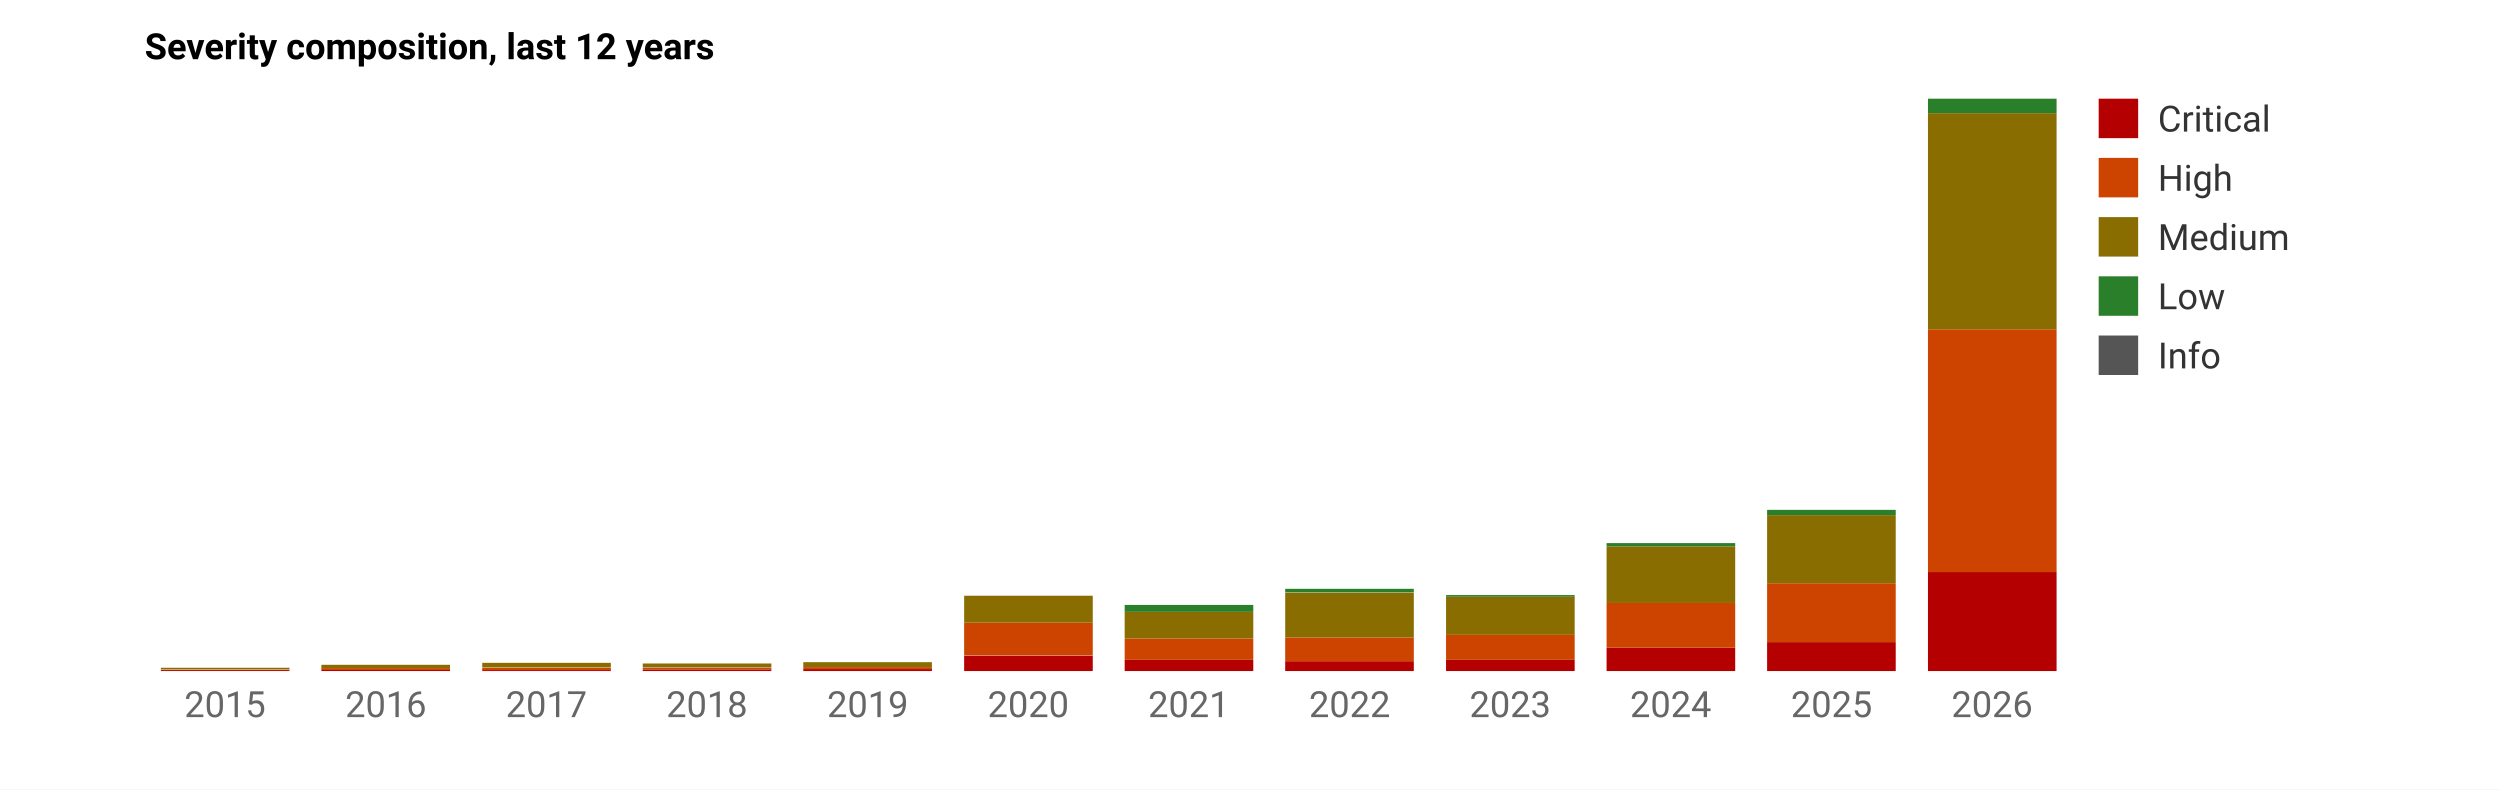
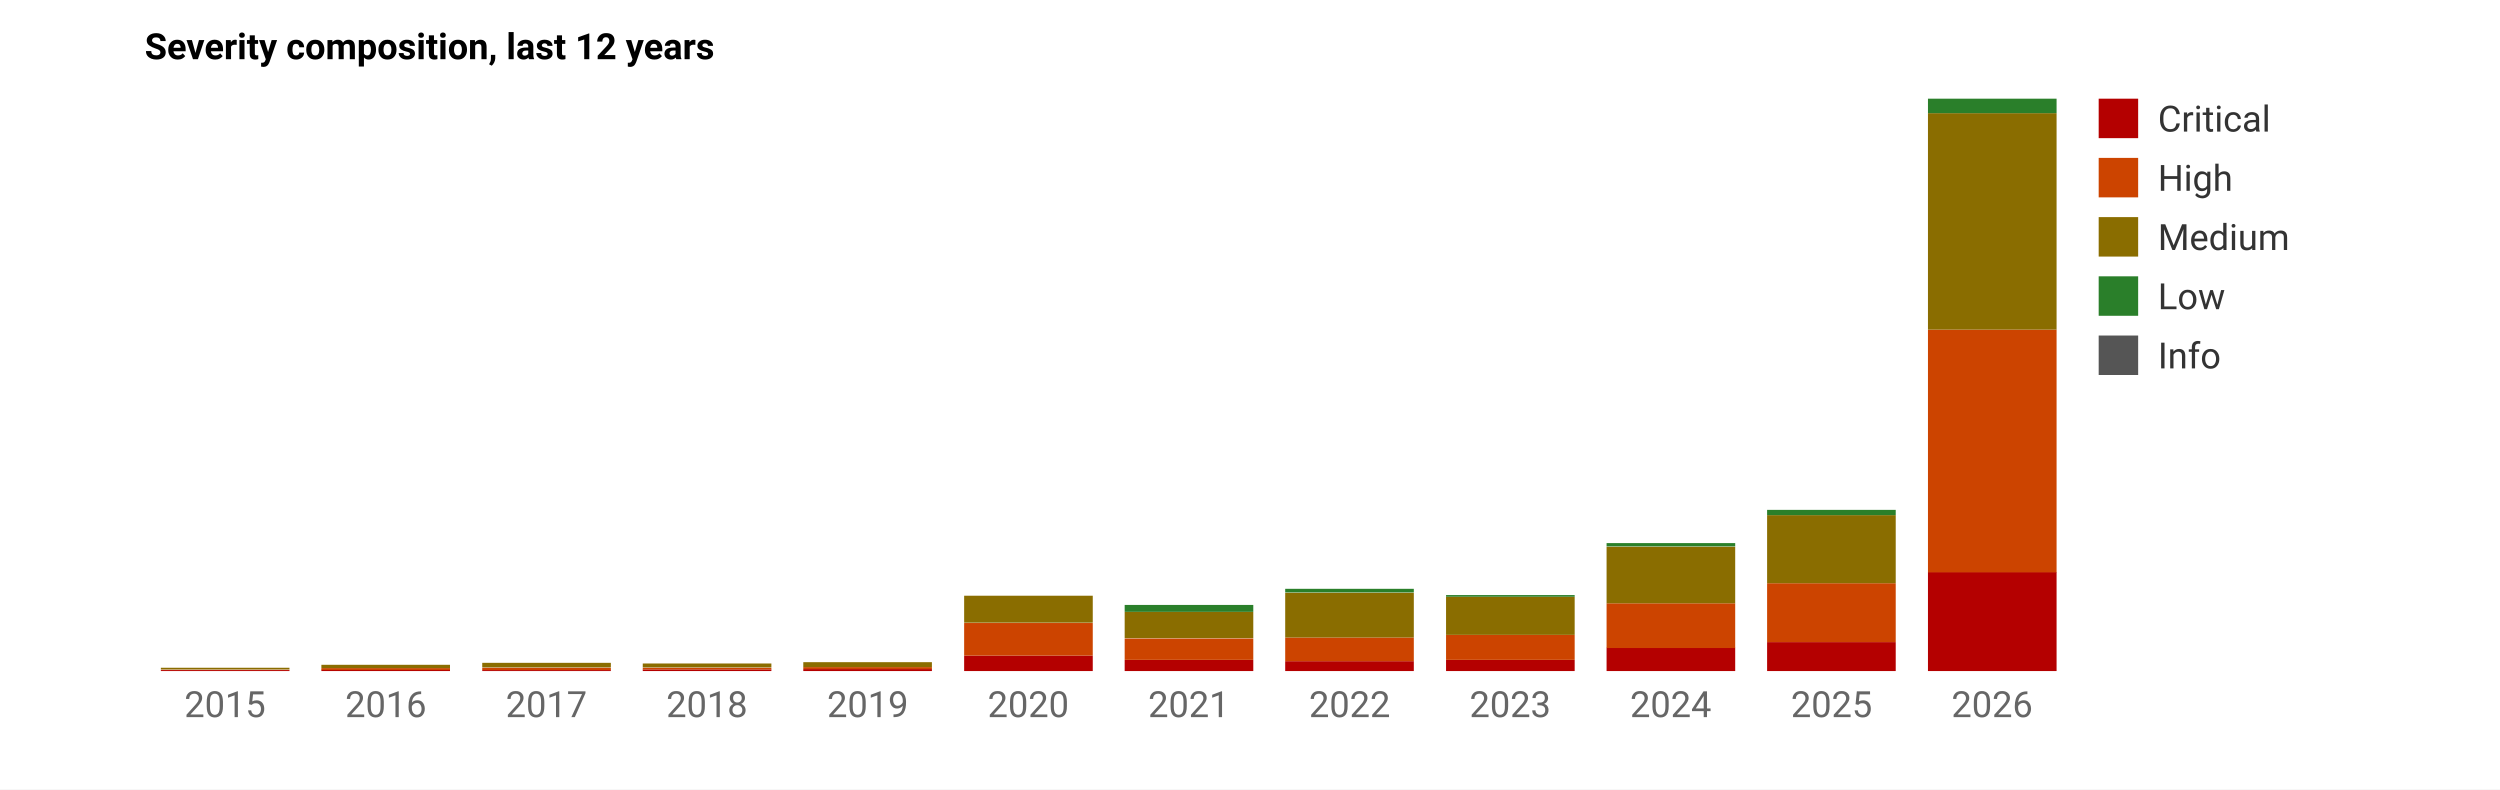
<svg xmlns="http://www.w3.org/2000/svg" viewBox="0 0 760 240" role="img" aria-label="Severity composition per year" font-family="system-ui,-apple-system,Segoe UI,Roboto,sans-serif" font-size="11">
  <rect x="0" y="0" width="100%" height="100%" fill="white" />
  <text x="44" y="18" font-weight="600">Severity composition, last 12 years</text>
  <rect x="48.9" y="203.7" width="39.1" height="0.3" fill="#b40000" />
  <rect x="48.9" y="203.6" width="39.1" height="0.1" fill="#cc4400" />
  <rect x="48.9" y="203.0" width="39.1" height="0.5" fill="#8a6d00" />
  <text x="68.4" y="218" text-anchor="middle" fill="#666">2015</text>
  <rect x="97.7" y="203.6" width="39.1" height="0.4" fill="#b40000" />
  <rect x="97.7" y="203.1" width="39.1" height="0.6" fill="#cc4400" />
  <rect x="97.7" y="202.1" width="39.1" height="1.0" fill="#8a6d00" />
  <text x="117.3" y="218" text-anchor="middle" fill="#666">2016</text>
  <rect x="146.6" y="203.7" width="39.1" height="0.3" fill="#b40000" />
  <rect x="146.6" y="203.0" width="39.1" height="0.7" fill="#cc4400" />
  <rect x="146.6" y="201.5" width="39.1" height="1.4" fill="#8a6d00" />
  <rect x="146.6" y="201.5" width="39.1" height="0.0" fill="#2a7f2a" />
  <text x="166.1" y="218" text-anchor="middle" fill="#666">2017</text>
  <rect x="195.4" y="203.5" width="39.1" height="0.5" fill="#b40000" />
  <rect x="195.4" y="203.0" width="39.1" height="0.5" fill="#cc4400" />
  <rect x="195.4" y="201.7" width="39.1" height="1.2" fill="#8a6d00" />
  <text x="214.9" y="218" text-anchor="middle" fill="#666">2018</text>
  <rect x="244.2" y="203.4" width="39.1" height="0.6" fill="#b40000" />
  <rect x="244.2" y="202.8" width="39.1" height="0.6" fill="#cc4400" />
  <rect x="244.2" y="201.3" width="39.1" height="1.5" fill="#8a6d00" />
  <rect x="244.2" y="201.3" width="39.1" height="0.0" fill="#2a7f2a" />
  <text x="263.8" y="218" text-anchor="middle" fill="#666">2019</text>
  <rect x="293.1" y="199.3" width="39.1" height="4.7" fill="#b40000" />
-   <rect x="293.1" y="189.3" width="39.1" height="9.9" fill="#cc4400" />
+   <rect x="293.1" y="189.4" width="39.1" height="9.9" fill="#cc4400" />
  <rect x="293.1" y="181.1" width="39.1" height="8.2" fill="#8a6d00" />
  <rect x="293.1" y="181.1" width="39.1" height="0.0" fill="#2a7f2a" />
  <text x="312.6" y="218" text-anchor="middle" fill="#666">2020</text>
  <rect x="341.9" y="200.6" width="39.1" height="3.4" fill="#b40000" />
  <rect x="341.9" y="194.1" width="39.1" height="6.5" fill="#cc4400" />
-   <rect x="341.9" y="186.0" width="39.1" height="8.1" fill="#8a6d00" />
+   <rect x="341.9" y="186.0" width="39.1" height="8.0" fill="#8a6d00" />
  <rect x="341.9" y="183.9" width="39.1" height="2.1" fill="#2a7f2a" />
  <text x="361.4" y="218" text-anchor="middle" fill="#666">2021</text>
  <rect x="390.7" y="201.0" width="39.1" height="3.0" fill="#b40000" />
  <rect x="390.7" y="193.8" width="39.1" height="7.2" fill="#cc4400" />
  <rect x="390.7" y="180.2" width="39.1" height="13.6" fill="#8a6d00" />
  <rect x="390.7" y="179.0" width="39.1" height="1.1" fill="#2a7f2a" />
  <text x="410.3" y="218" text-anchor="middle" fill="#666">2022</text>
  <rect x="439.6" y="200.6" width="39.1" height="3.4" fill="#b40000" />
  <rect x="439.6" y="193.0" width="39.1" height="7.6" fill="#cc4400" />
  <rect x="439.6" y="181.4" width="39.1" height="11.6" fill="#8a6d00" />
  <rect x="439.6" y="180.9" width="39.1" height="0.5" fill="#2a7f2a" />
  <text x="459.1" y="218" text-anchor="middle" fill="#666">2023</text>
  <rect x="488.4" y="196.9" width="39.1" height="7.1" fill="#b40000" />
-   <rect x="488.4" y="183.3" width="39.1" height="13.6" fill="#cc4400" />
-   <rect x="488.4" y="166.1" width="39.1" height="17.2" fill="#8a6d00" />
+   <rect x="488.4" y="183.4" width="39.1" height="13.6" fill="#cc4400" />
+   <rect x="488.4" y="166.2" width="39.1" height="17.2" fill="#8a6d00" />
  <rect x="488.4" y="165.1" width="39.1" height="1.0" fill="#2a7f2a" />
  <text x="507.9" y="218" text-anchor="middle" fill="#666">2024</text>
  <rect x="537.2" y="195.2" width="39.1" height="8.8" fill="#b40000" />
  <rect x="537.2" y="177.3" width="39.1" height="17.9" fill="#cc4400" />
  <rect x="537.2" y="156.6" width="39.1" height="20.7" fill="#8a6d00" />
  <rect x="537.2" y="155.0" width="39.1" height="1.6" fill="#2a7f2a" />
  <text x="556.8" y="218" text-anchor="middle" fill="#666">2025</text>
  <rect x="586.1" y="173.9" width="39.1" height="30.1" fill="#b40000" />
-   <rect x="586.1" y="100.1" width="39.1" height="73.8" fill="#cc4400" />
-   <rect x="586.1" y="34.4" width="39.1" height="65.7" fill="#8a6d00" />
+   <rect x="586.1" y="100.2" width="39.1" height="73.8" fill="#cc4400" />
+   <rect x="586.1" y="34.4" width="39.1" height="65.8" fill="#8a6d00" />
  <rect x="586.1" y="30.0" width="39.1" height="4.4" fill="#2a7f2a" />
  <text x="605.6" y="218" text-anchor="middle" fill="#666">2026</text>
  <rect x="638" y="30" width="12" height="12" fill="#b40000" />
  <text x="656" y="40" fill="#333">Critical</text>
  <rect x="638" y="48" width="12" height="12" fill="#cc4400" />
  <text x="656" y="58" fill="#333">High</text>
  <rect x="638" y="66" width="12" height="12" fill="#8a6d00" />
  <text x="656" y="76" fill="#333">Medium</text>
  <rect x="638" y="84" width="12" height="12" fill="#2a7f2a" />
  <text x="656" y="94" fill="#333">Low</text>
  <rect x="638" y="102" width="12" height="12" fill="#555555" />
  <text x="656" y="112" fill="#333">Info</text>
</svg>
